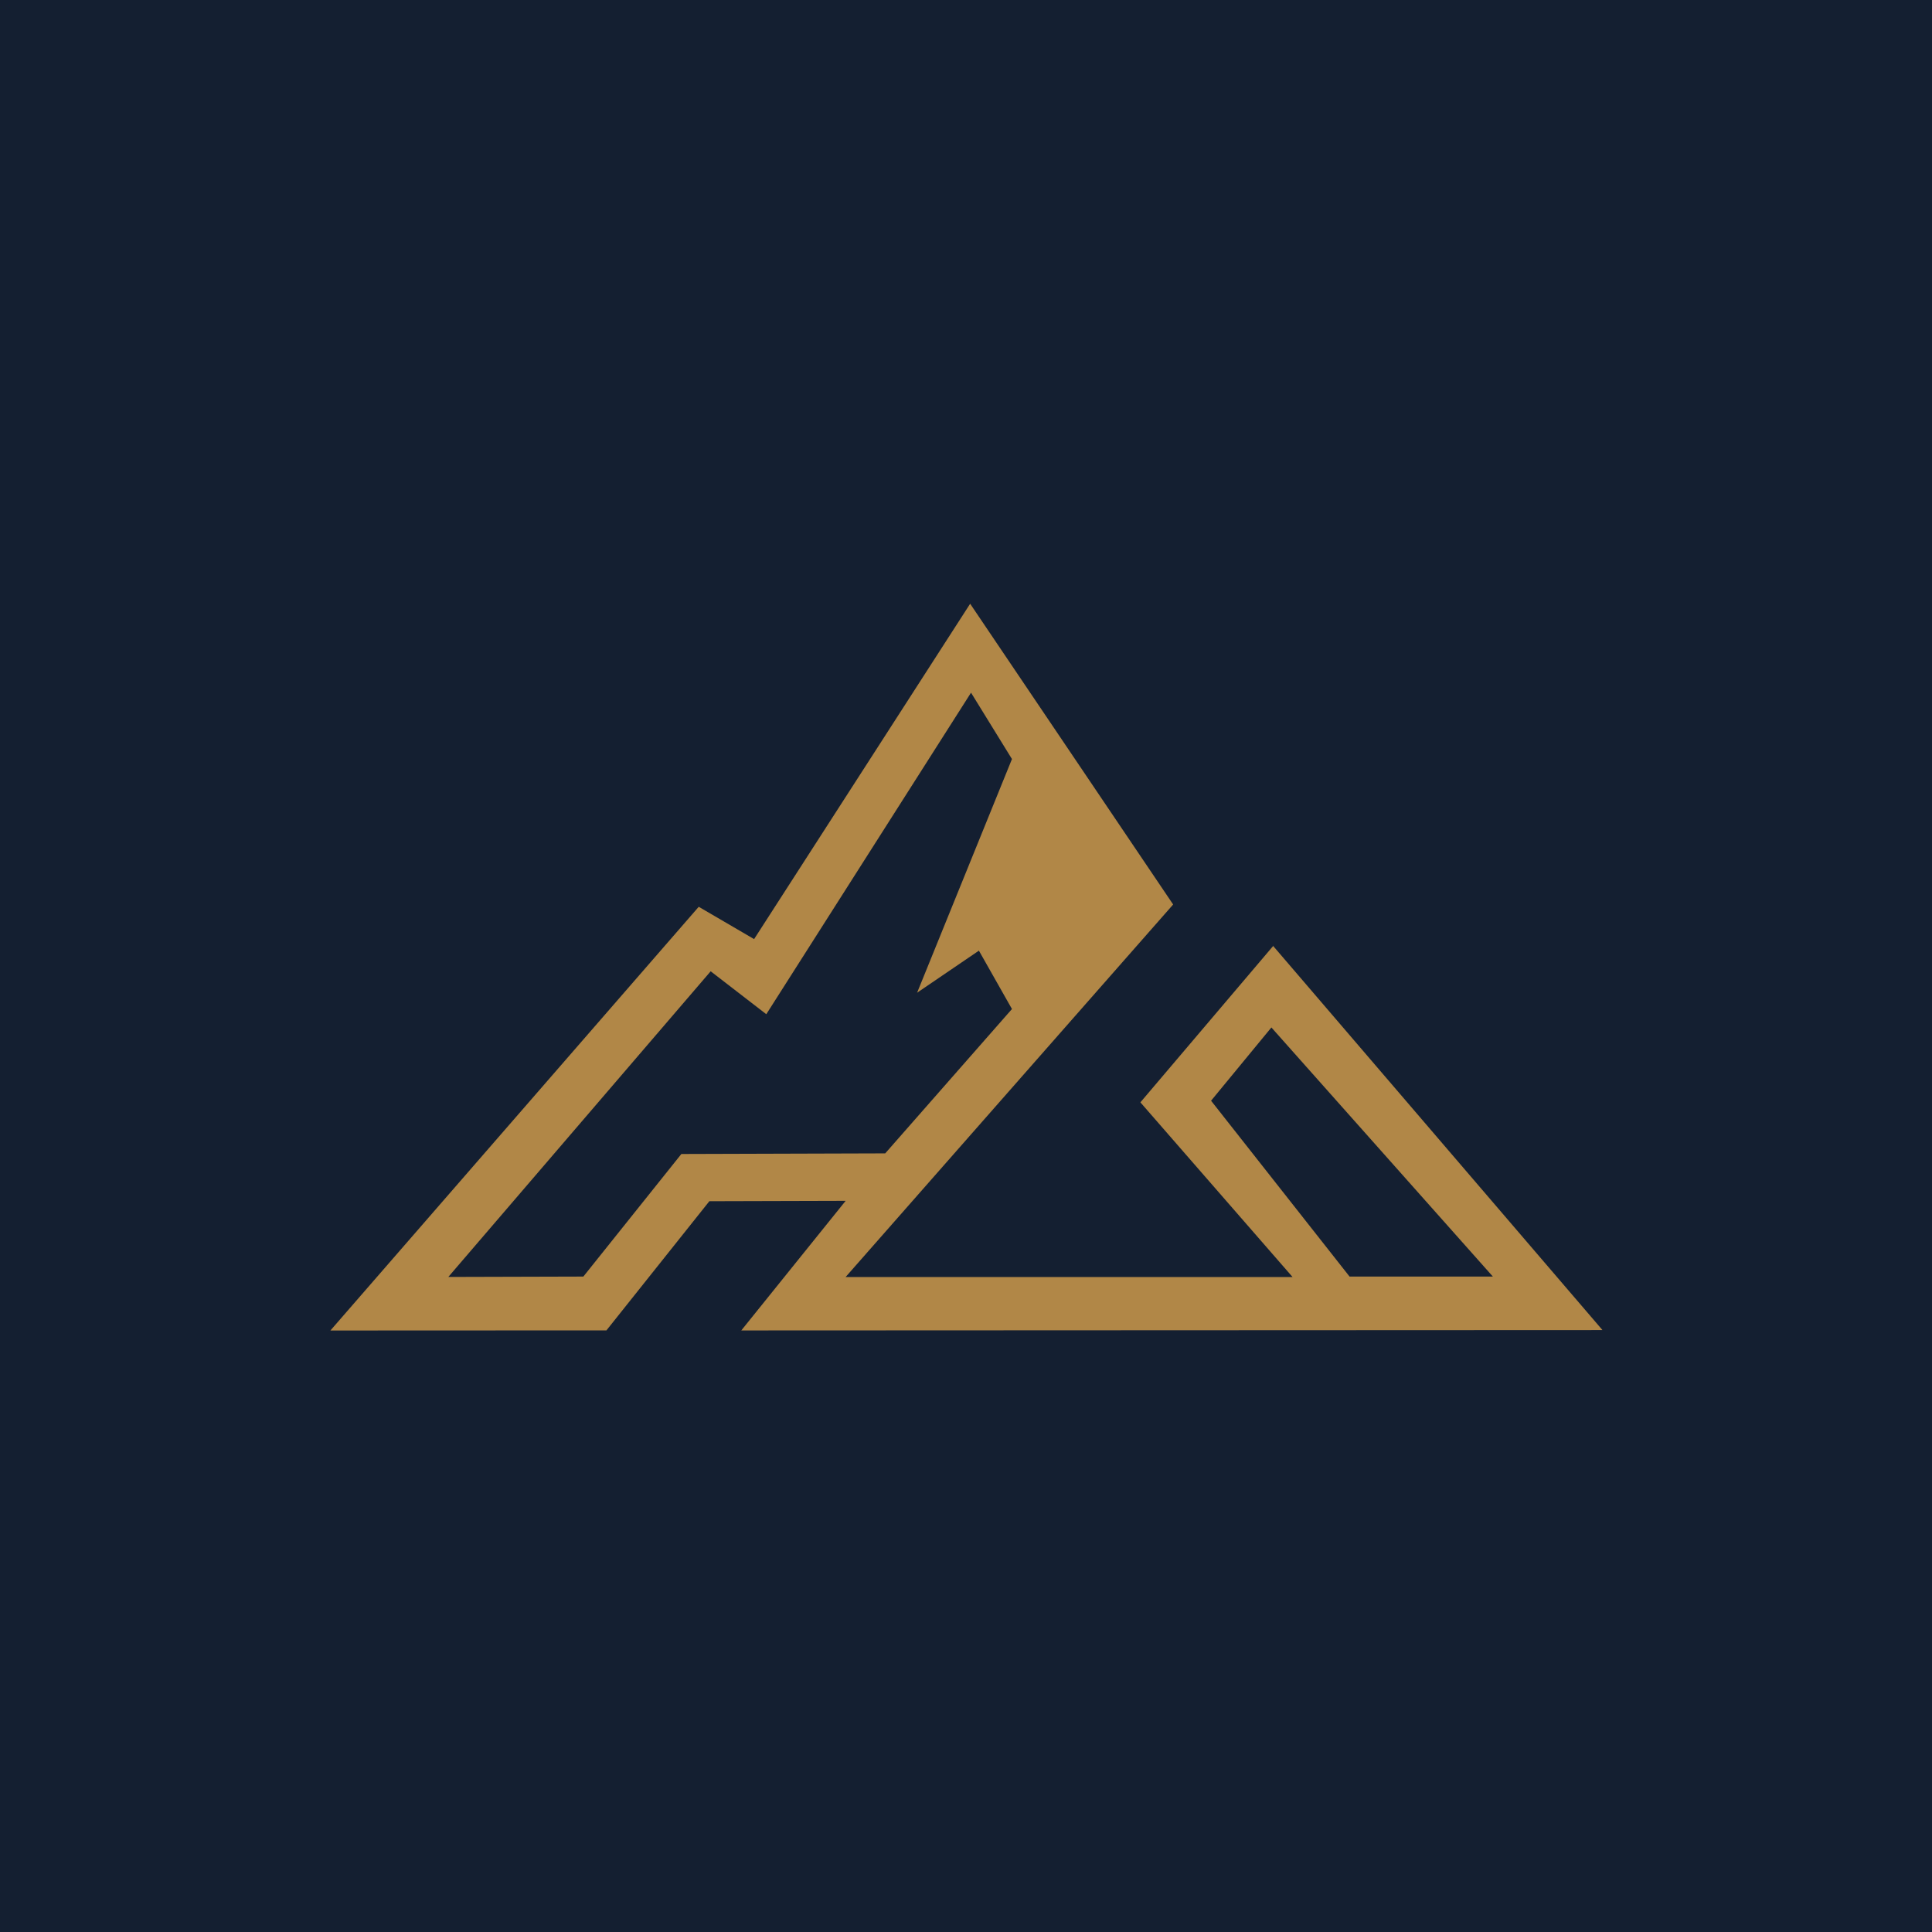
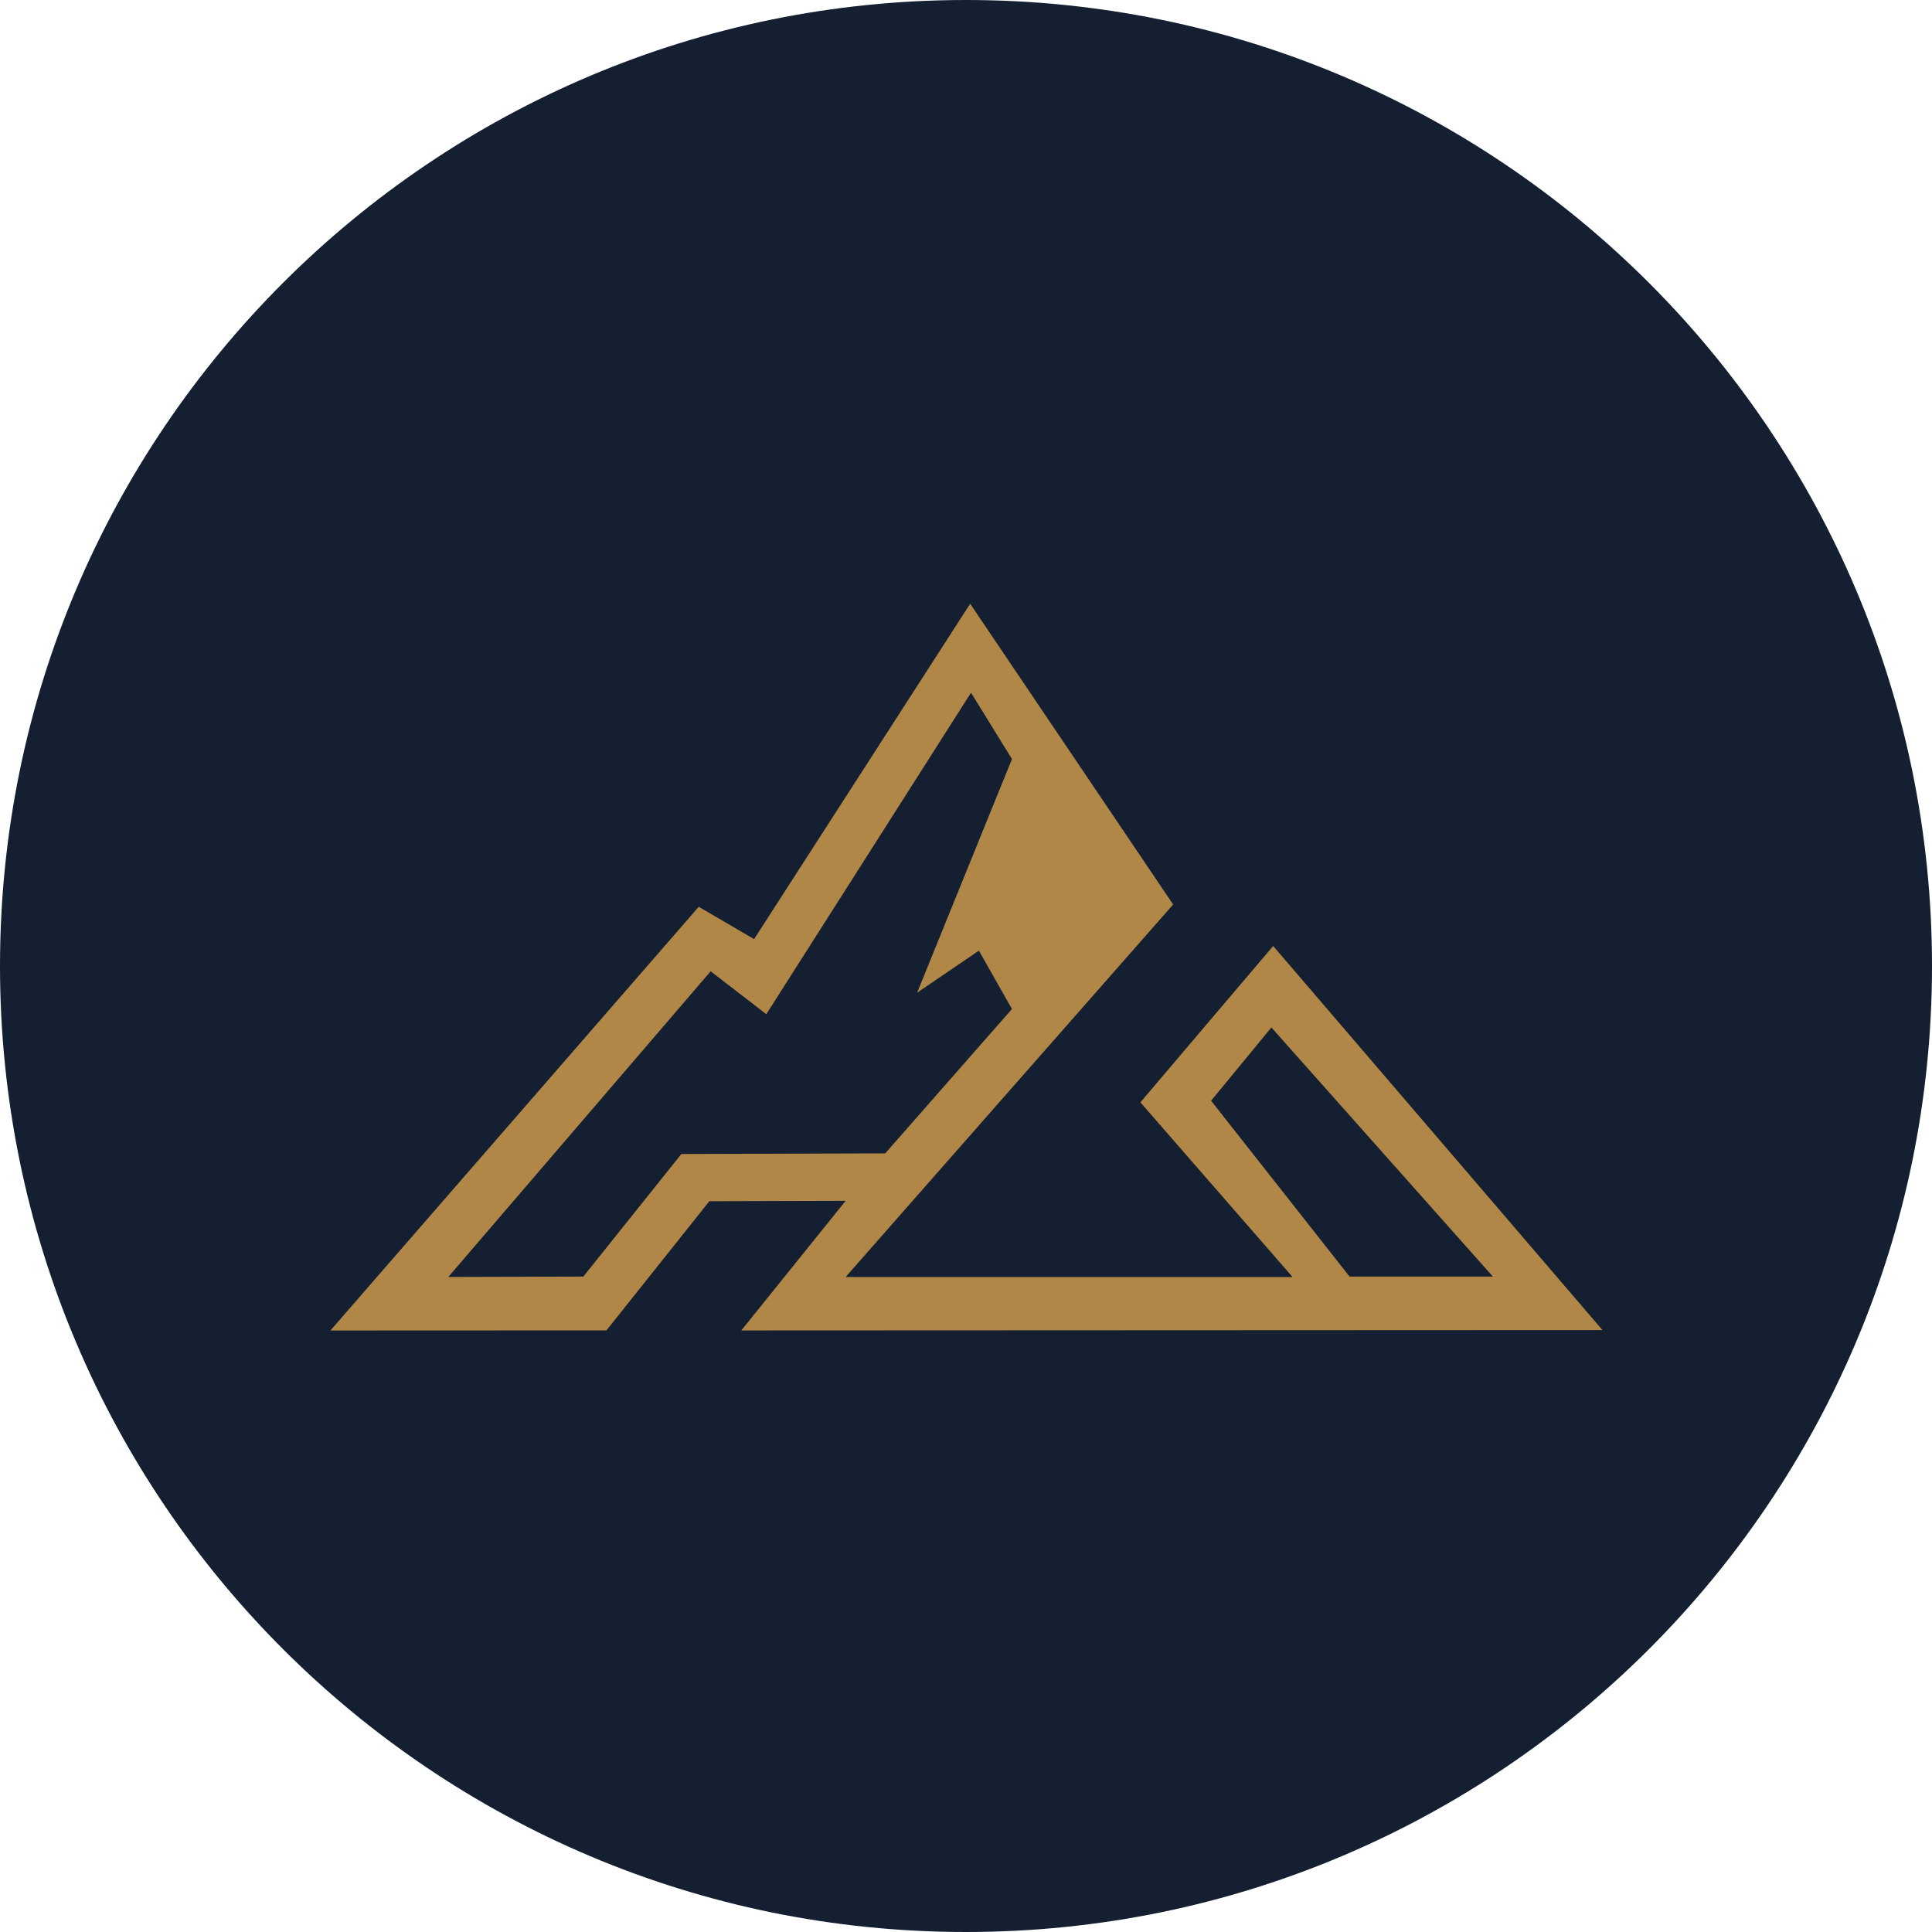
<svg xmlns="http://www.w3.org/2000/svg" viewBox="0 0 64 64">
  <defs>
    <radialGradient id="rg" cx="32" cy="32" r="22" gradientUnits="userSpaceOnUse">
      <stop offset="0" stop-color="#ba924a" />
      <stop offset=".48" stop-color="#ffdf97" />
      <stop offset="1" stop-color="#b18747" />
    </radialGradient>
  </defs>
-   <rect width="64" height="64" fill="#141F31" />
+   <circle cx="32" cy="32" r="32" fill="#141F31" />
  <g transform="translate(7 20) scale(0.05)">
    <path d="M703.61,226.61l-88.07,103.72,100.82,115.73h-296.12l217-246.81L502.75,0l-143.14,222.18-36.68-21.41L78.9,481.49l182.88-.08,68.19-85.58,90.3-.25-69.15,85.87,570.55-.25-218.28-254.6h.21ZM246.5,445.76l-89.48.25,173.82-202.51,36.85,28.44L503.33,58.92l27.12,43.97-62.85,154.81,40.95-27.87,21.9,38.67-83.97,95.64-135.06.41-64.92,81.19h0ZM754.12,445.76l-91.75-116.51,39.96-48.53,146.74,165.04h-94.94Z" fill="url(#rg)" />
  </g>
</svg>
